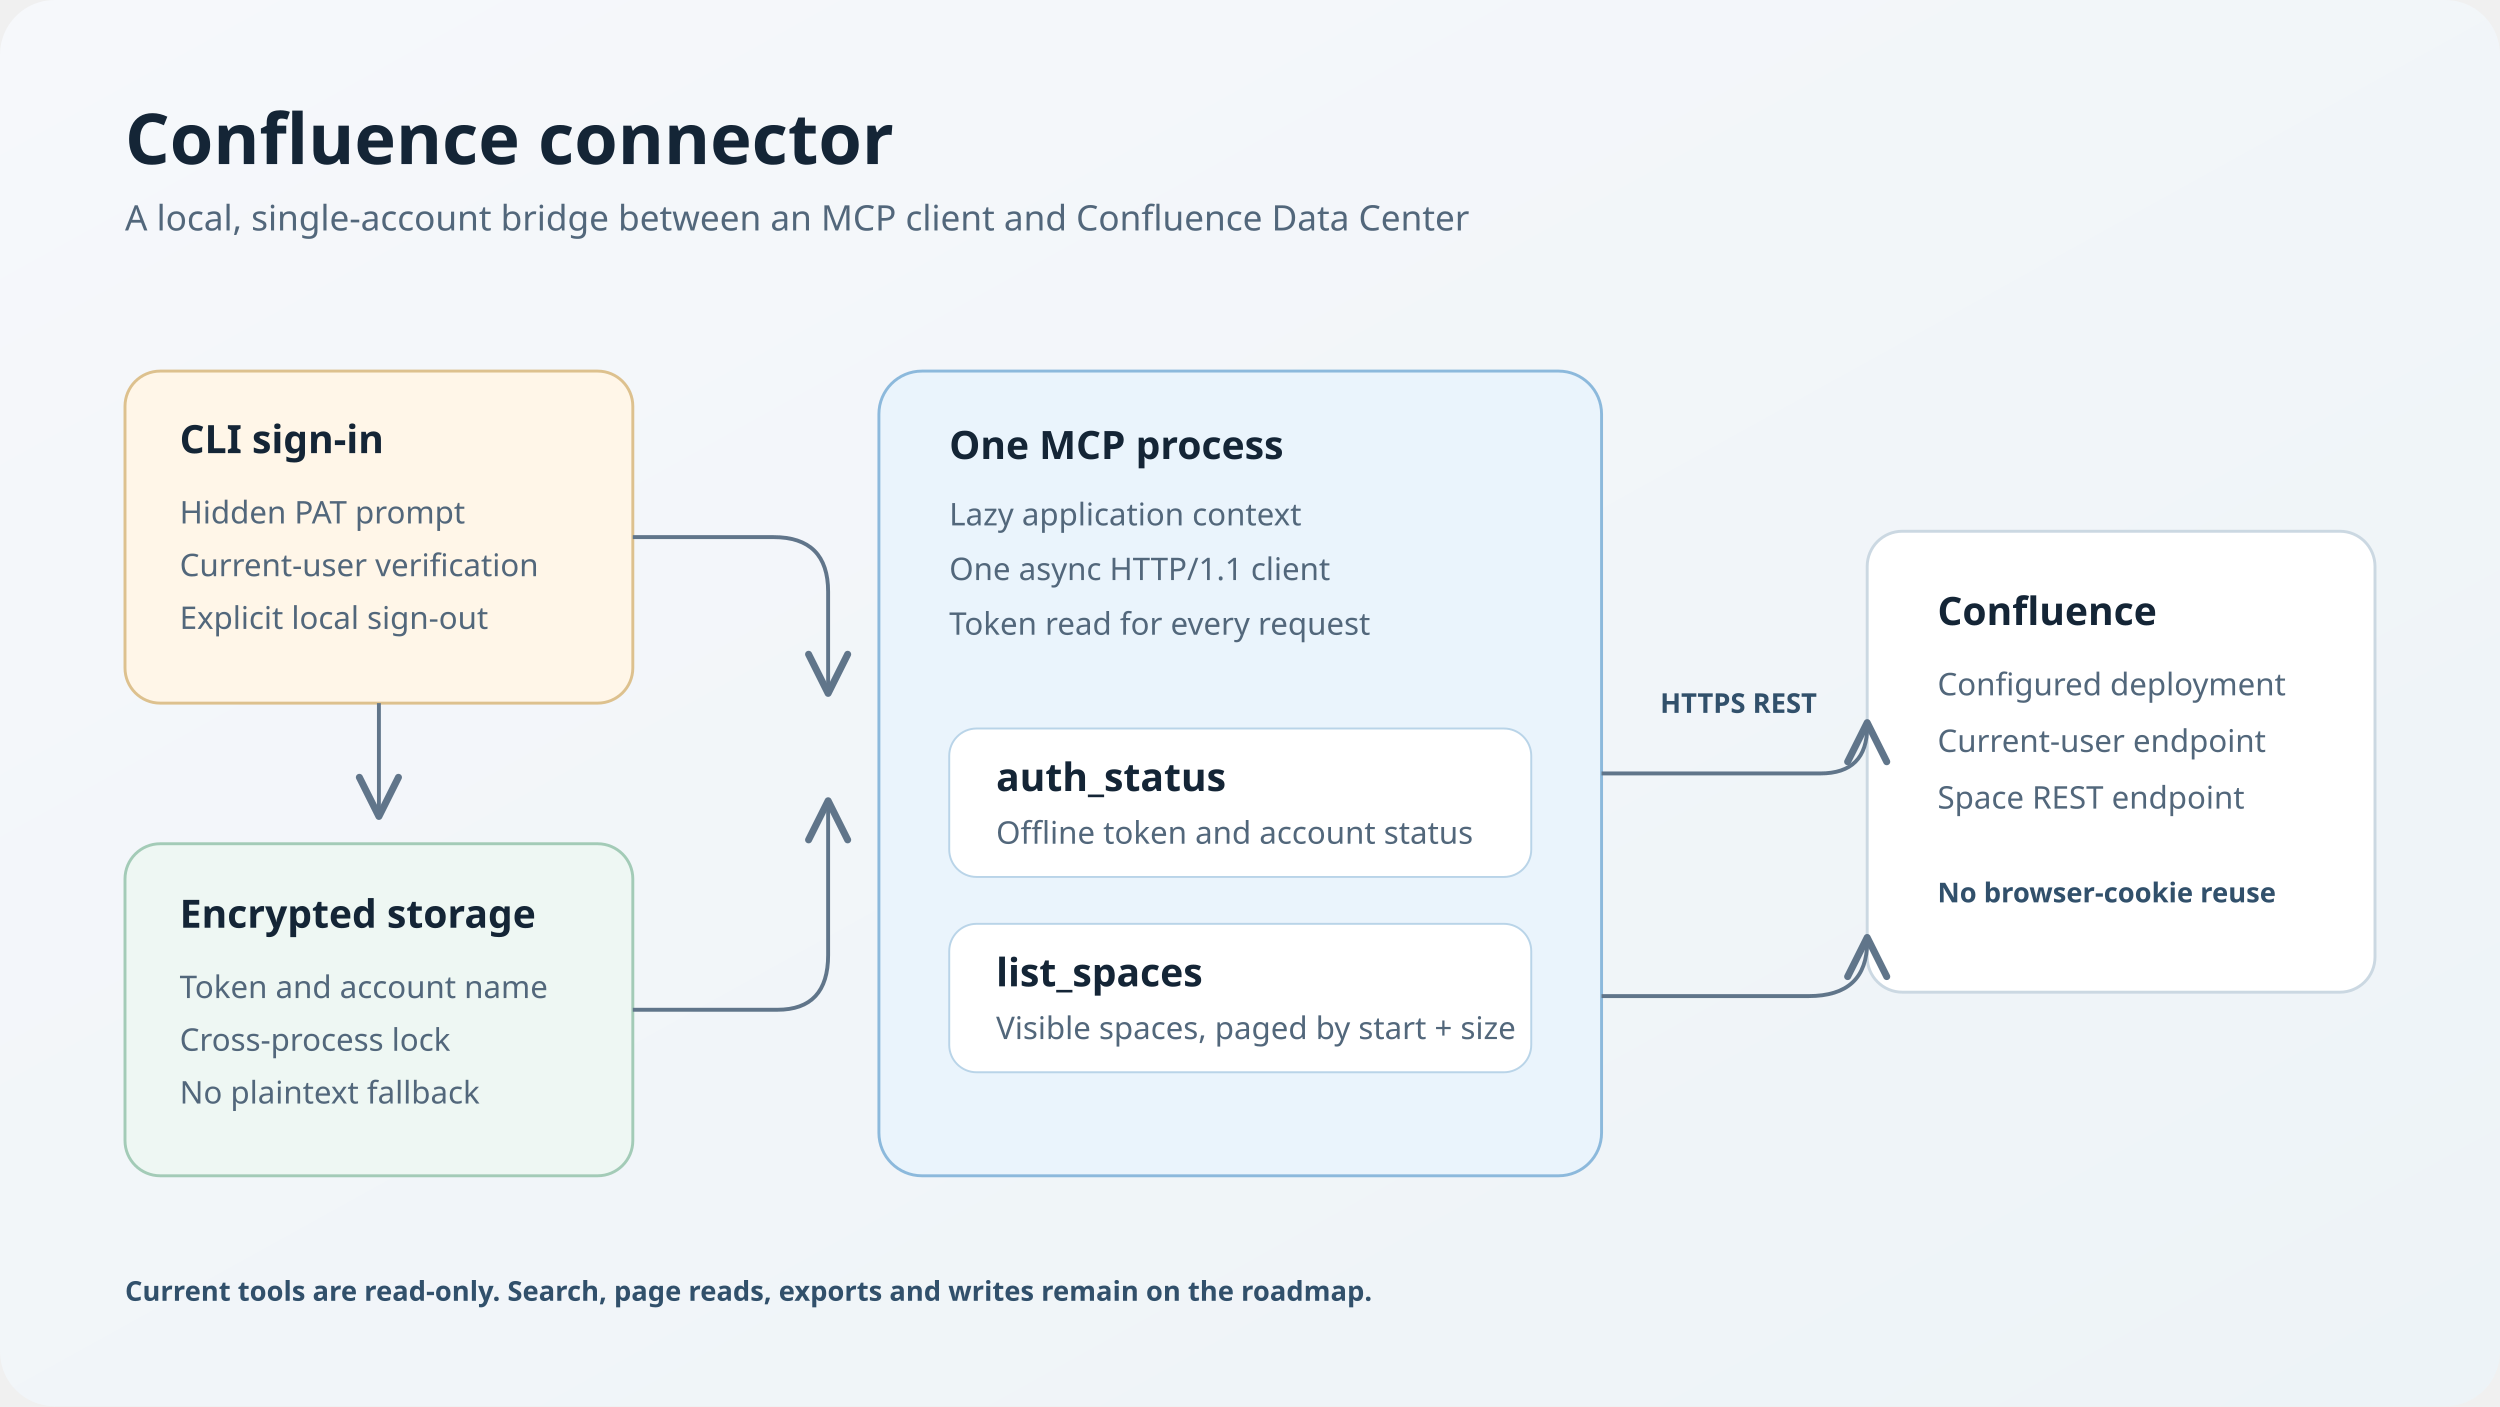
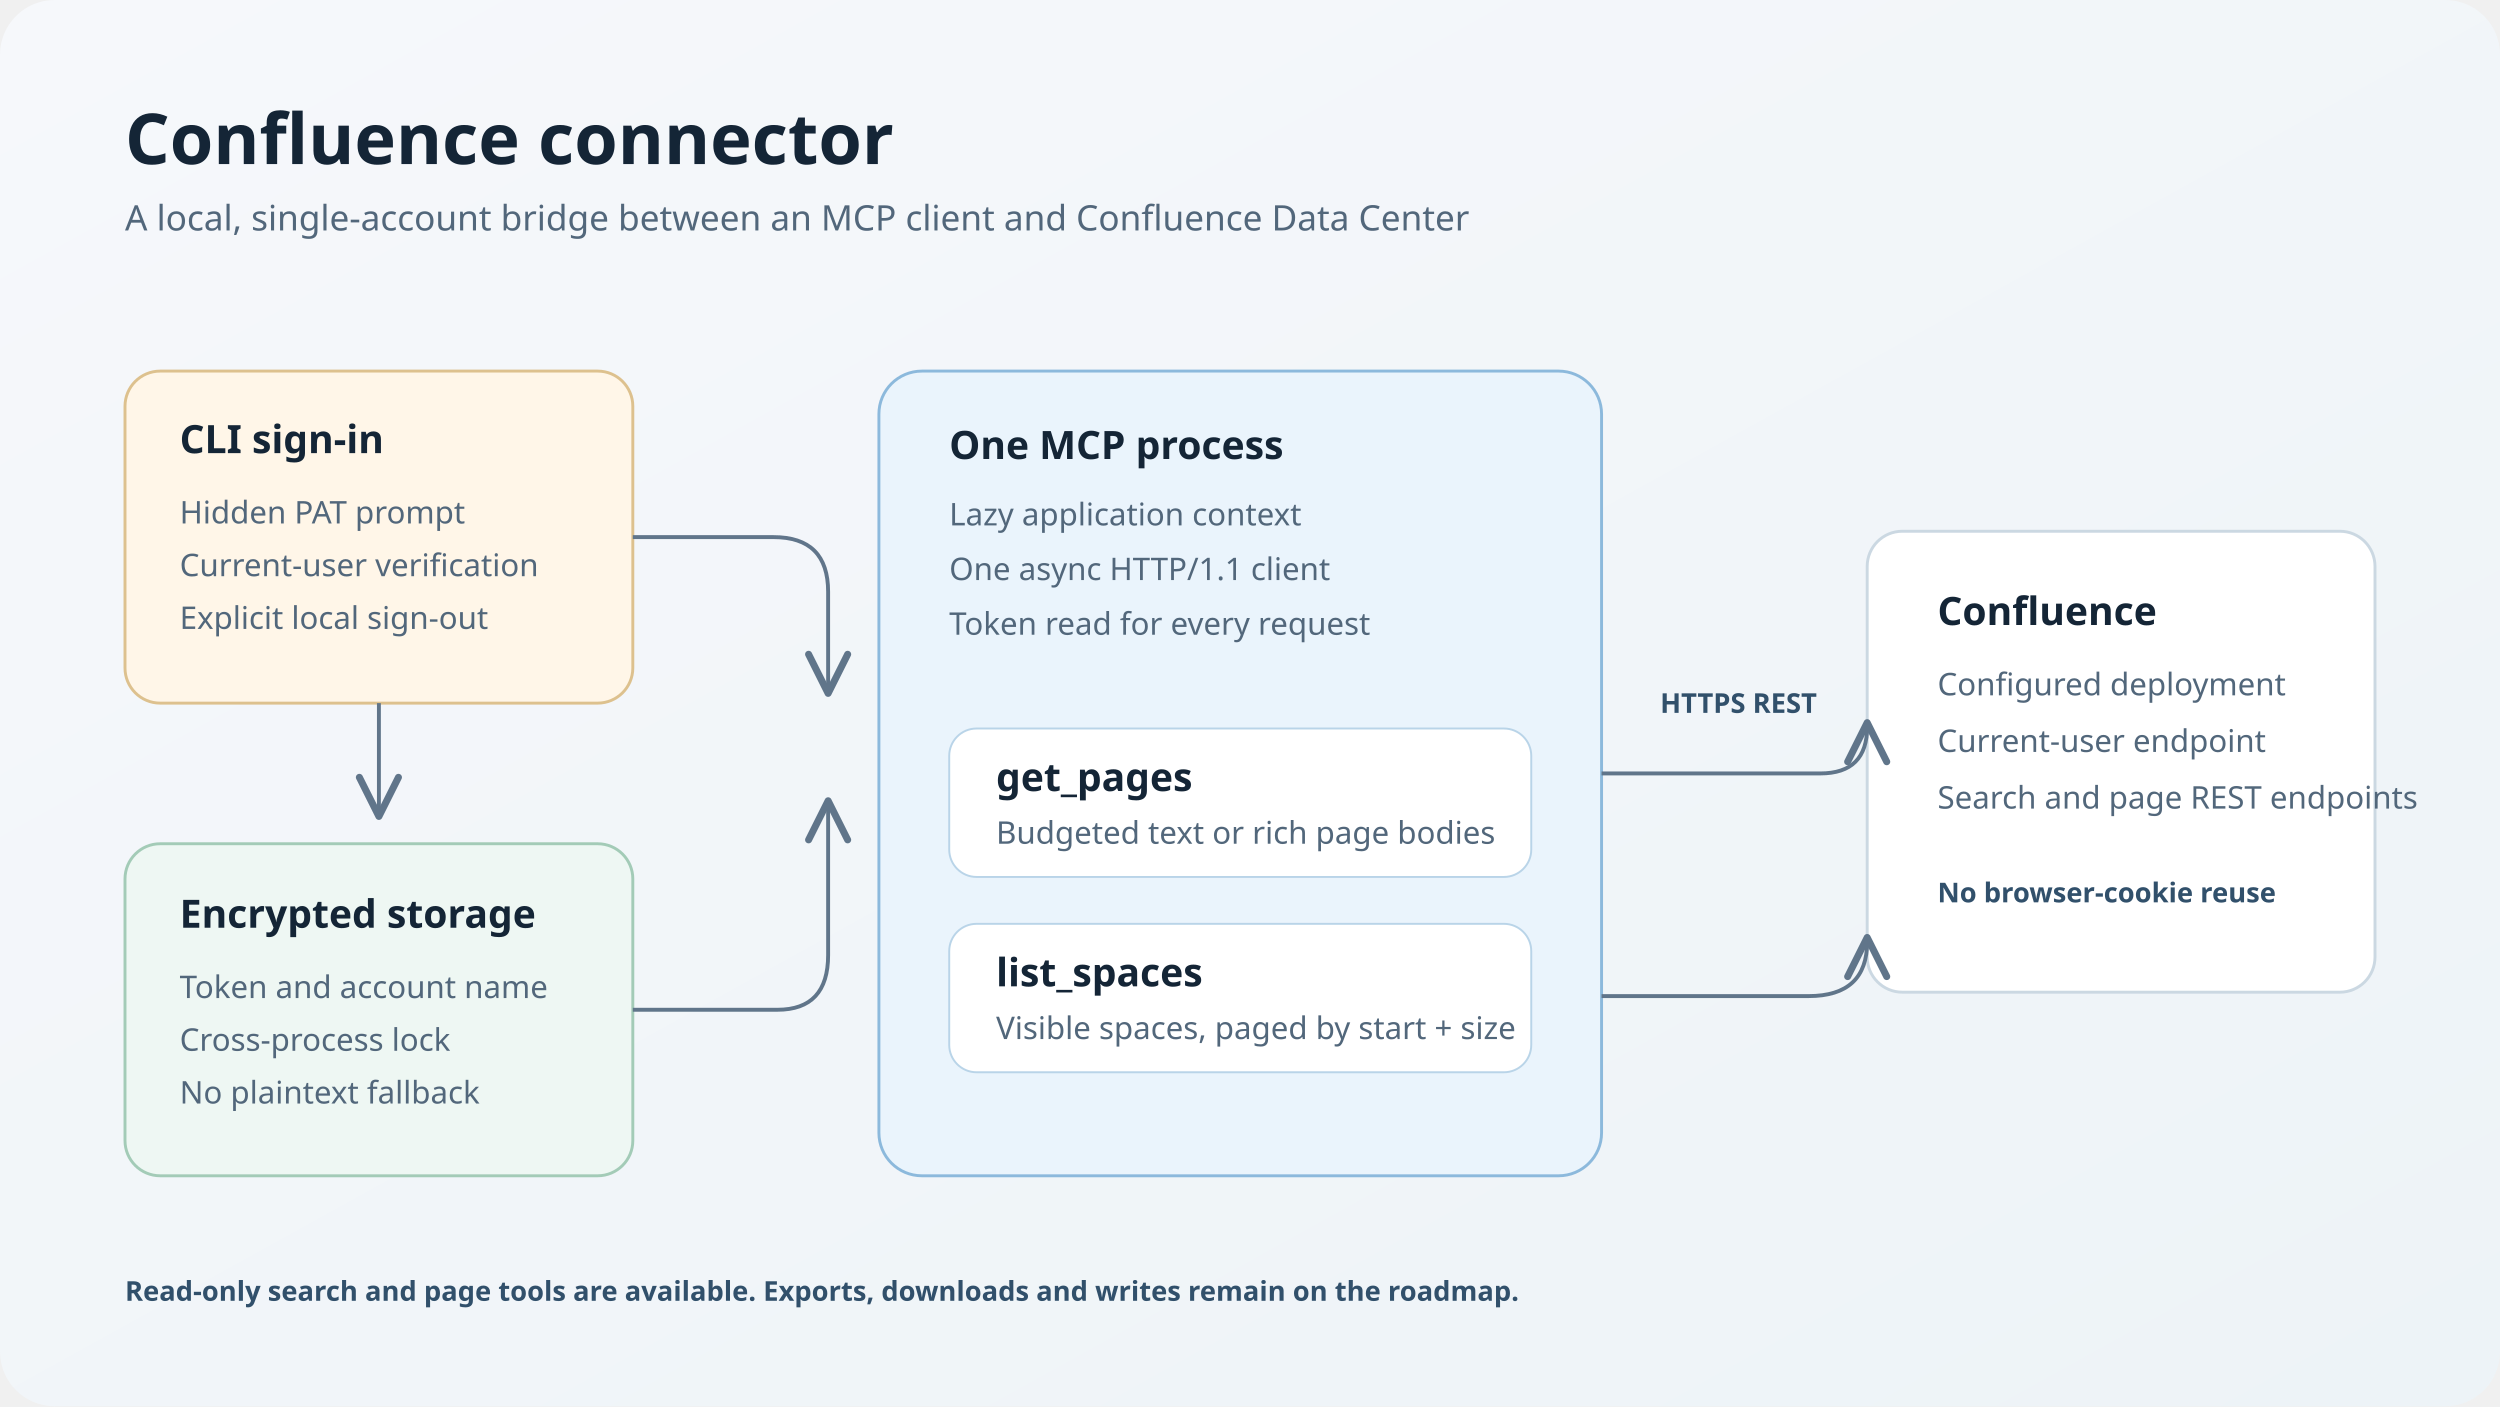
<svg xmlns="http://www.w3.org/2000/svg" viewBox="0 0 1280 720" role="img" aria-labelledby="title desc">
  <defs>
    <linearGradient id="bg" x1="0" y1="0" x2="1" y2="1">
      <stop stop-color="#f6f8fb" />
      <stop offset="1" stop-color="#edf3f7" />
    </linearGradient>
    <marker id="arrow" markerWidth="12" markerHeight="12" refX="10" refY="6" orient="auto">
      <path d="M1 1 11 6 1 11" fill="none" stroke="#60758a" stroke-width="1.8" stroke-linecap="round" stroke-linejoin="round" />
    </marker>
    <style>
      .title{font:700 36px system-ui,sans-serif;fill:#142536}.sub{font:400 18px system-ui,sans-serif;fill:#52677b}
      .head{font:700 20px system-ui,sans-serif;fill:#142536}.body{font:400 16px system-ui,sans-serif;fill:#52677b}
      .small{font:600 14px system-ui,sans-serif;fill:#31506b}.card{fill:#fff;stroke:#cbd8e2;stroke-width:1.5}
      .blue{fill:#eaf4fc;stroke:#8cb9dc}.green{fill:#eef7f3;stroke:#a3cbb7}.gold{fill:#fff6e8;stroke:#ddc18e}
    </style>
  </defs>
  <rect width="1280" height="720" rx="28" fill="url(#bg)" />
  <text x="64" y="84" class="title">Confluence connector</text>
  <text x="64" y="118" class="sub">A local, single-account bridge between an MCP client and Confluence Data Center</text>
  <rect x="64" y="190" width="260" height="170" rx="18" class="card gold" />
  <text x="92" y="232" class="head">CLI sign-in</text>
  <text x="92" y="268" class="body">
    <tspan x="92">Hidden PAT prompt</tspan>
    <tspan x="92" dy="27">Current-user verification</tspan>
    <tspan x="92" dy="27">Explicit local sign-out</tspan>
  </text>
  <rect x="64" y="432" width="260" height="170" rx="18" class="card green" />
  <text x="92" y="475" class="head">Encrypted storage</text>
  <text x="92" y="511" class="body">
    <tspan x="92">Token and account name</tspan>
    <tspan x="92" dy="27">Cross-process lock</tspan>
    <tspan x="92" dy="27">No plaintext fallback</tspan>
  </text>
  <rect x="450" y="190" width="370" height="412" rx="22" class="card blue" />
  <text x="486" y="235" class="head">One MCP process</text>
  <text x="486" y="269" class="body">
    <tspan x="486">Lazy application context</tspan>
    <tspan x="486" dy="28">One async HTTP/1.1 client</tspan>
    <tspan x="486" dy="28">Token read for every request</tspan>
  </text>
  <rect x="486" y="373" width="298" height="76" rx="14" fill="#fff" stroke="#b9d4e8" />
-   <text x="510" y="405" class="head" font-size="18">auth_status</text>
-   <text x="510" y="432" class="body" font-size="14">Offline token and account status</text>
+   <text x="510" y="405" class="head" font-size="18">get_pages</text>
+   <text x="510" y="432" class="body" font-size="14">Budgeted text or rich page bodies</text>
  <rect x="486" y="473" width="298" height="76" rx="14" fill="#fff" stroke="#b9d4e8" />
  <text x="510" y="505" class="head" font-size="18">list_spaces</text>
  <text x="510" y="532" class="body" font-size="14">Visible spaces, paged by start + size</text>
  <rect x="956" y="272" width="260" height="236" rx="18" class="card" />
  <text x="992" y="320" class="head">Confluence</text>
  <text x="992" y="356" class="body">
    <tspan x="992">Configured deployment</tspan>
    <tspan x="992" dy="29">Current-user endpoint</tspan>
-     <tspan x="992" dy="29">Space REST endpoint</tspan>
+     <tspan x="992" dy="29">Search and page REST endpoints</tspan>
  </text>
  <text x="992" y="462" class="small">No browser-cookie reuse</text>
  <path d="M194 360v56" fill="none" stroke="#60758a" stroke-width="2" marker-end="url(#arrow)" />
  <path d="M324 275h72q28 0 28 28v50" fill="none" stroke="#60758a" stroke-width="2" marker-end="url(#arrow)" />
  <path d="M324 517h74q26 0 26-28V412" fill="none" stroke="#60758a" stroke-width="2" marker-end="url(#arrow)" />
  <path d="M820 396h112q24 0 24-24" fill="none" stroke="#60758a" stroke-width="2" marker-end="url(#arrow)" />
  <path d="M820 510h106q30 0 30-28" fill="none" stroke="#60758a" stroke-width="2" marker-end="url(#arrow)" />
  <text x="850" y="365" class="small">HTTPS REST</text>
-   <text x="64" y="666" class="small">Current tools are read-only. Search, page reads, exports and writes remain on the roadmap.</text>
+   <text x="64" y="666" class="small">Read-only search and page tools are available. Exports, downloads and writes remain on the roadmap.</text>
</svg>
